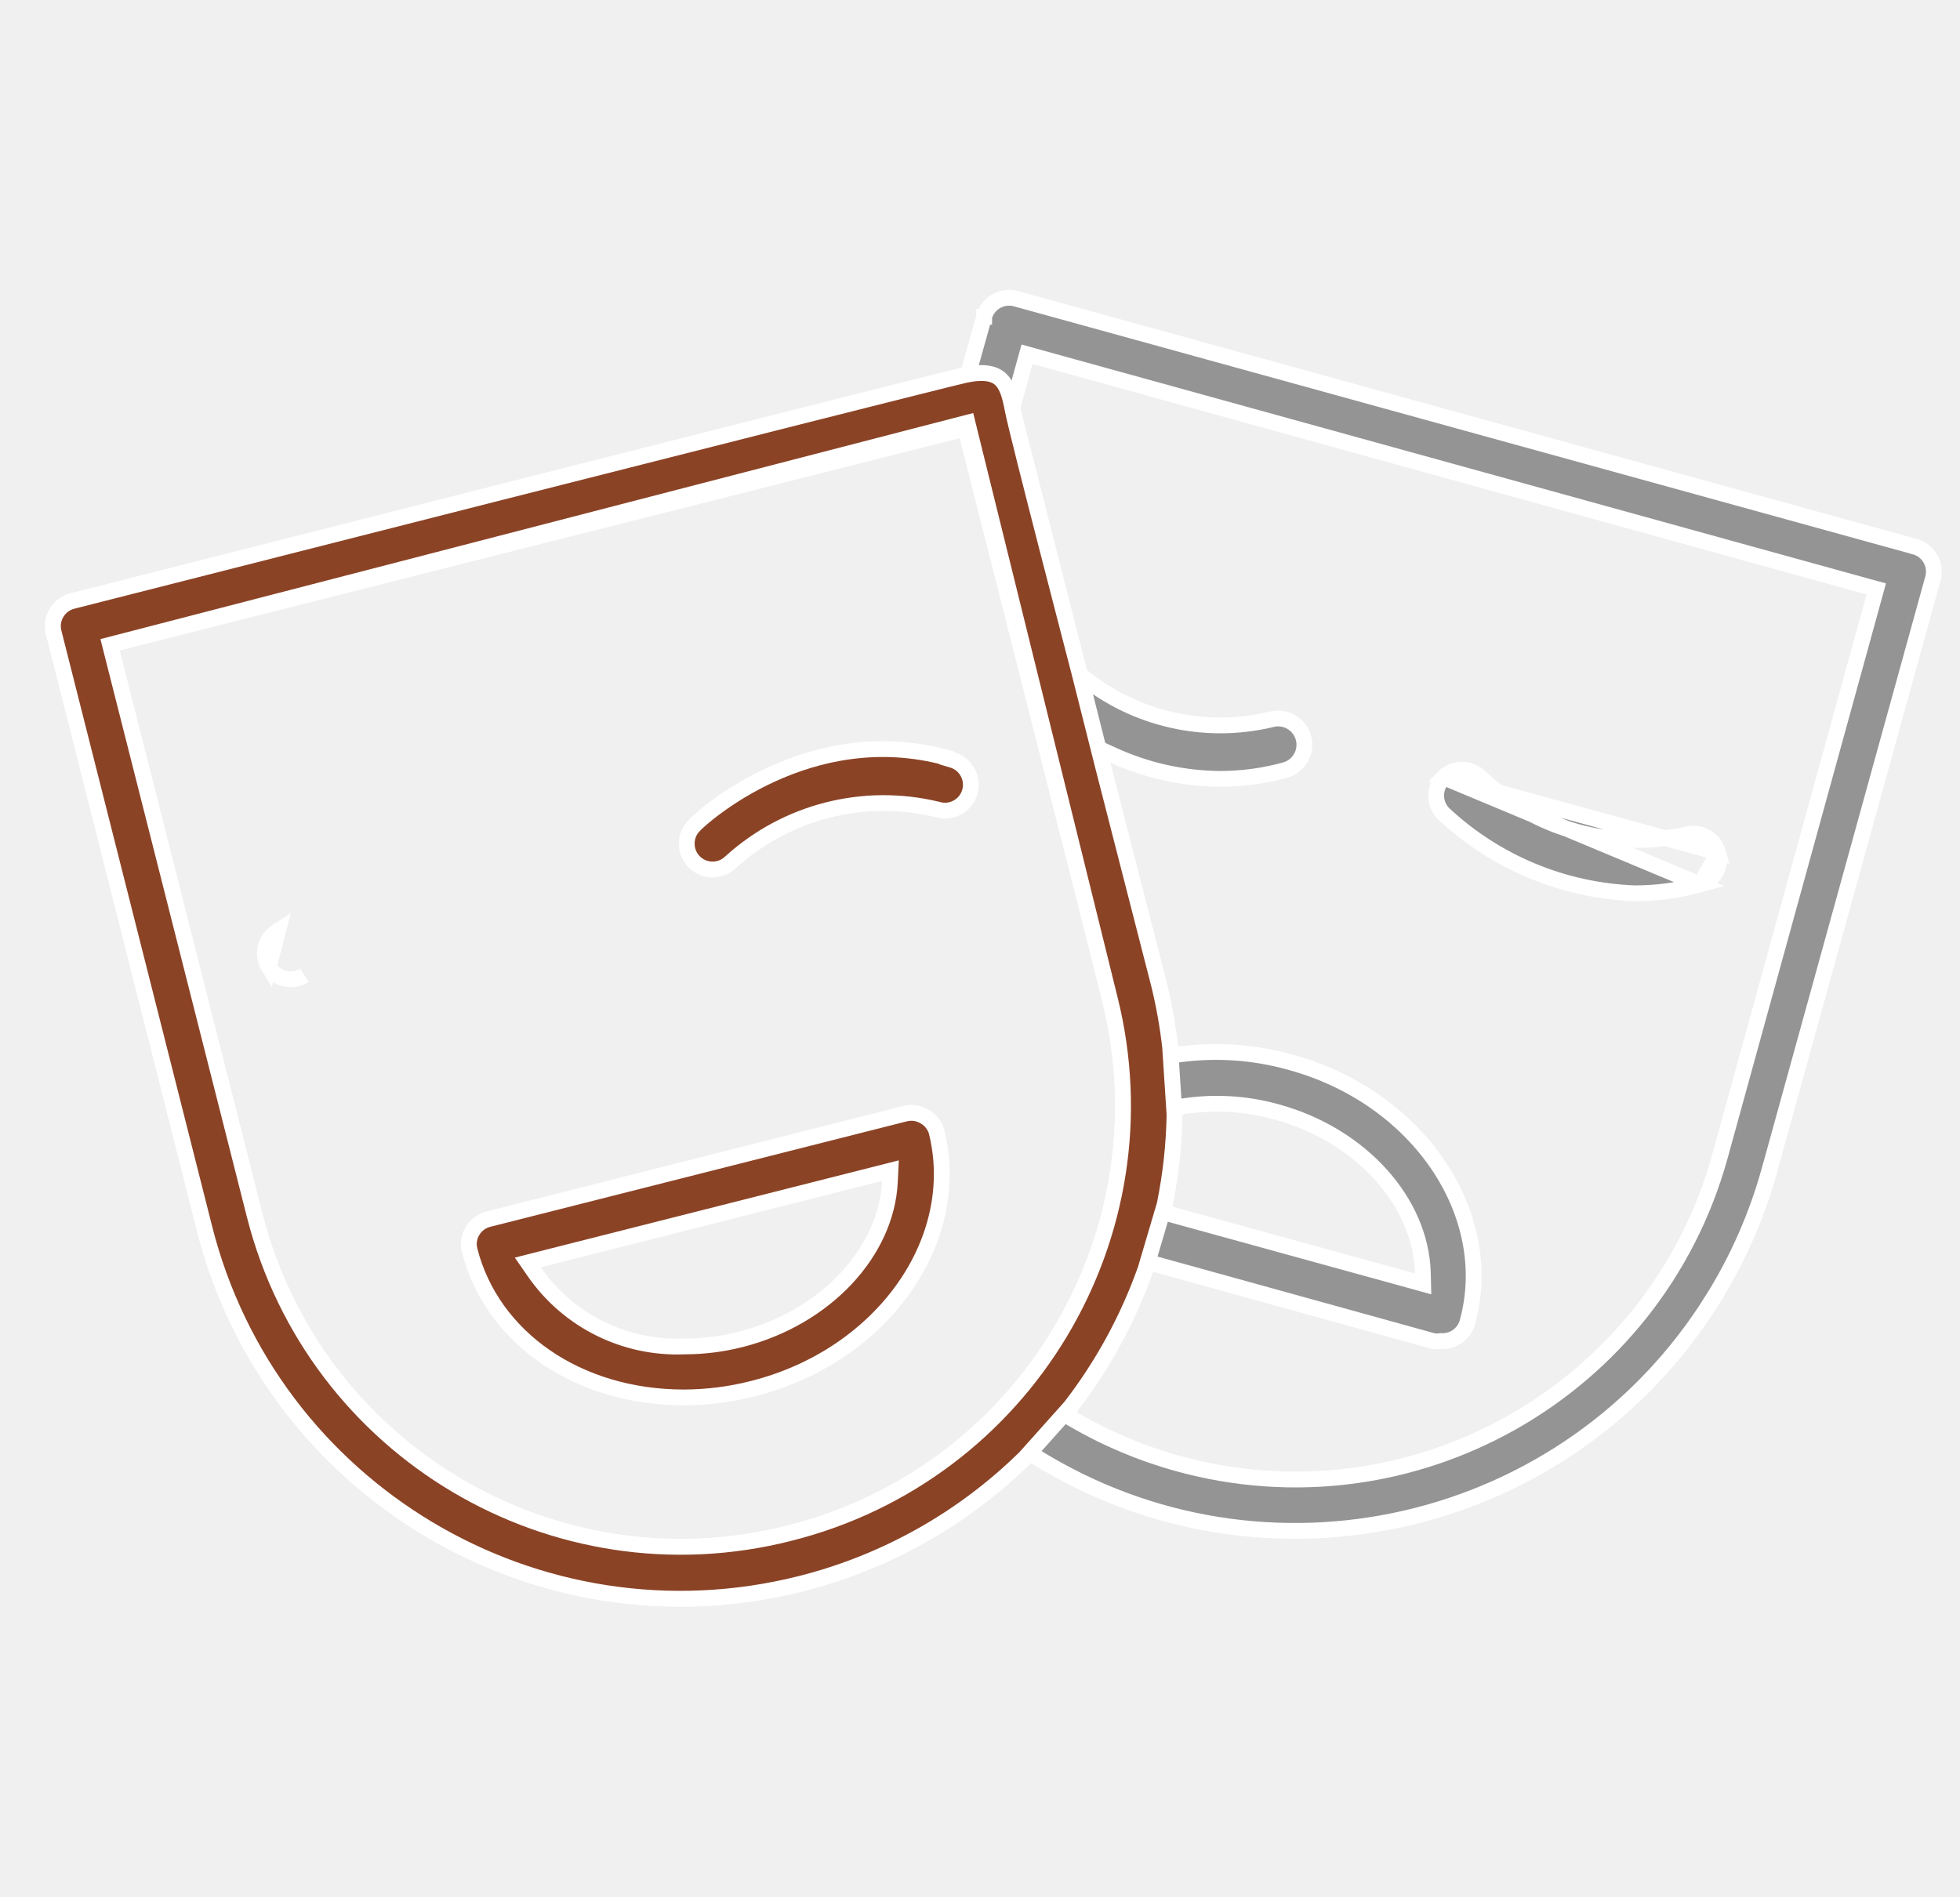
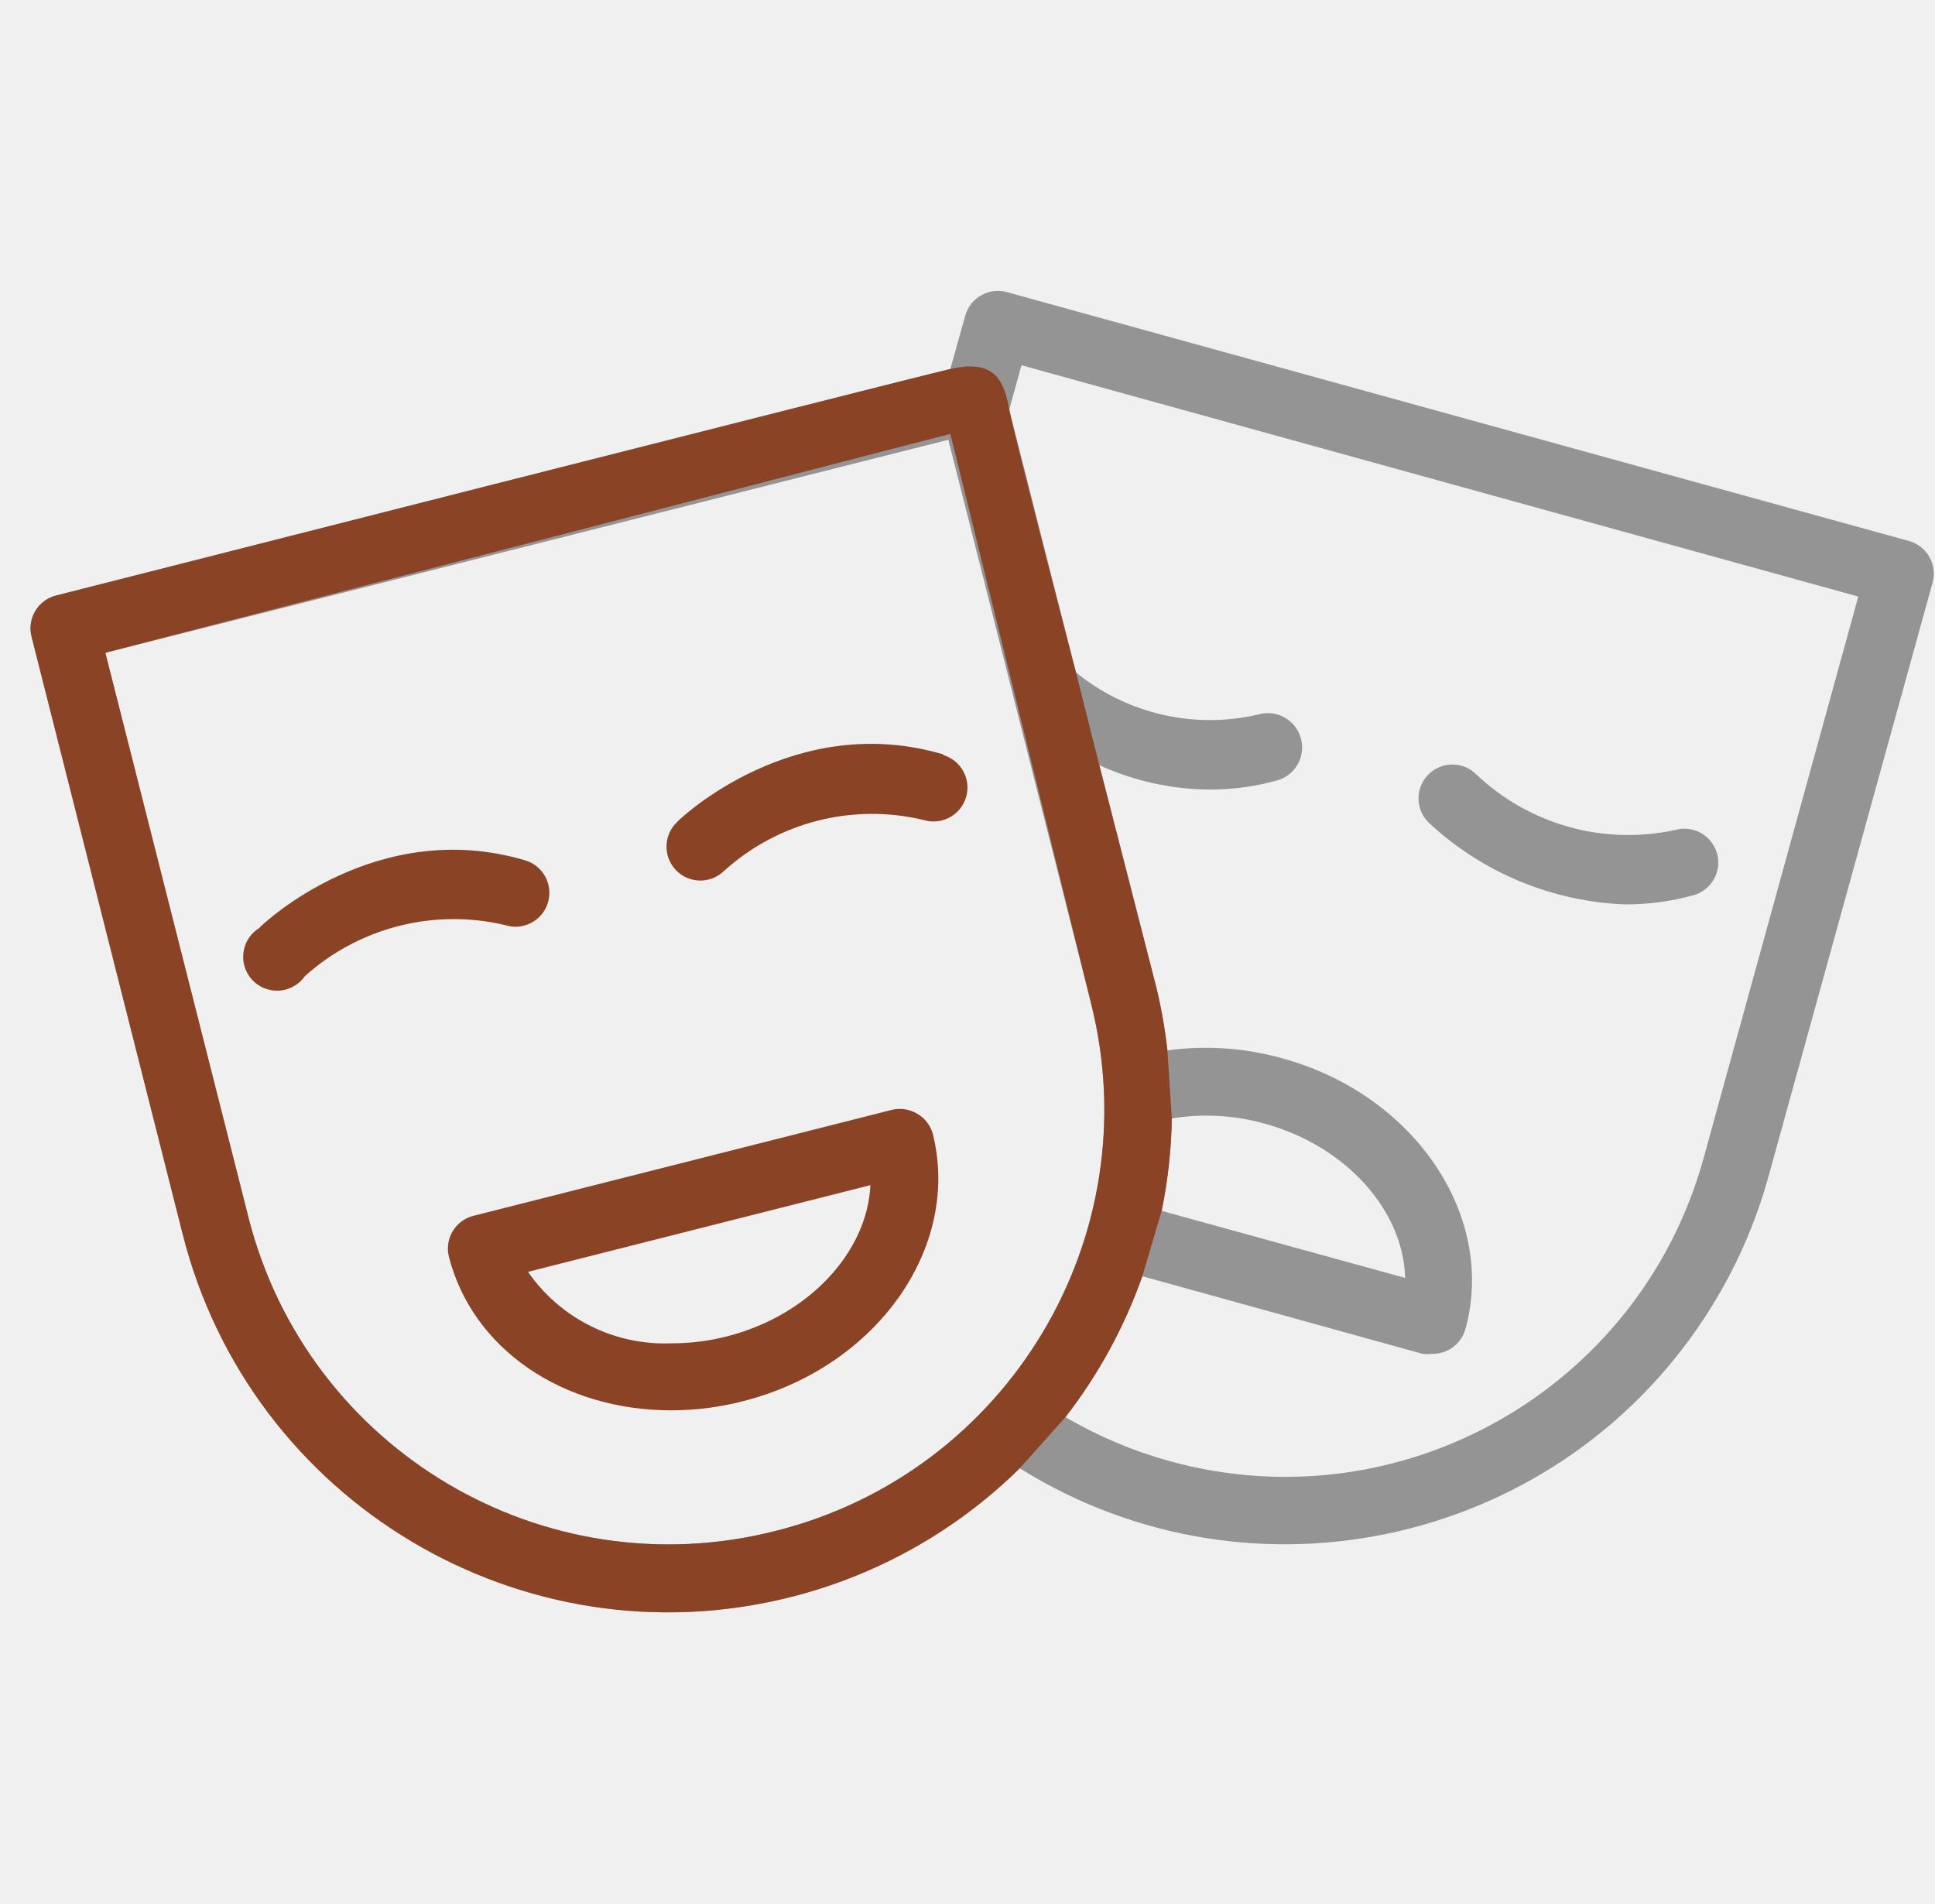
- <svg xmlns="http://www.w3.org/2000/svg" width="62" height="60" viewBox="0 0 62 60" fill="none">
-   <g clip-path="url(#clip0)">
-     <path d="M8.502 30.597C8.263 30.214 8.38 29.71 8.763 29.471L8.794 29.451L8.502 30.597ZM8.502 30.597C8.502 30.597 8.502 30.597 8.502 30.597M8.502 30.597C8.502 30.597 8.502 30.597 8.502 30.597M8.502 30.597C8.741 30.98 9.246 31.097 9.629 30.858" fill="#8B4326" stroke="white" stroke-width="0.5" />
-     <path d="M24.415 24.496C25.836 23.846 27.766 23.38 29.946 23.97V23.989L30.125 24.042C30.559 24.171 30.806 24.627 30.677 25.061C30.548 25.494 30.092 25.741 29.659 25.613L29.659 25.612L29.646 25.609C27.325 25.048 24.877 25.673 23.11 27.279L23.11 27.279L23.105 27.283C22.778 27.595 22.26 27.582 21.948 27.255C21.637 26.927 21.649 26.409 21.977 26.098L21.985 26.09L21.993 26.081C21.992 26.081 21.992 26.081 21.993 26.081C21.994 26.08 21.997 26.076 22.005 26.068C22.014 26.059 22.027 26.047 22.044 26.031C22.076 26 22.122 25.959 22.181 25.908C22.297 25.808 22.463 25.672 22.672 25.519C23.091 25.211 23.684 24.83 24.415 24.496Z" fill="#8B4326" stroke="white" stroke-width="0.5" />
-     <path d="M29.246 35.324L29.246 35.324L29.25 35.326C29.43 35.429 29.563 35.597 29.624 35.795C30.485 39.223 27.933 42.888 23.825 43.931L23.824 43.931C23.108 44.115 22.373 44.209 21.633 44.211C18.267 44.211 15.559 42.316 14.853 39.549C14.852 39.548 14.852 39.546 14.852 39.545C14.751 39.105 15.026 38.667 15.466 38.566L15.466 38.566L15.471 38.565L28.624 35.234L28.625 35.233C28.835 35.18 29.059 35.212 29.246 35.324ZM23.424 42.376L23.425 42.376C26.118 41.694 28.048 39.603 28.15 37.373L28.166 37.036L27.839 37.119L17.046 39.852L16.696 39.941L16.901 40.237C17.974 41.786 19.767 42.677 21.65 42.597C22.248 42.597 22.844 42.523 23.424 42.376Z" fill="#8B4326" stroke="white" stroke-width="0.5" />
-     <path d="M31.131 10.023L31.131 10.021L31.132 10.021C31.132 10.021 31.132 10.021 31.132 10.02C31.252 9.585 31.702 9.33 32.137 9.45C32.137 9.45 32.137 9.45 32.137 9.45L60.577 17.296L60.578 17.297L60.583 17.298C60.583 17.298 60.583 17.298 60.584 17.298C61.017 17.424 61.267 17.877 61.142 18.31L61.141 18.313L55.974 37.018C55.973 37.018 55.973 37.018 55.973 37.018C55.575 38.459 54.971 39.835 54.18 41.103L54.392 41.236L54.18 41.103C49.633 48.396 40.034 50.622 32.741 46.075L32.574 45.971L32.434 46.109C30.462 48.051 28.006 49.431 25.322 50.106C16.999 52.2 8.554 47.151 6.46 38.828L6.46 38.827L1.698 20.006C1.698 20.006 1.698 20.006 1.698 20.005C1.59 19.57 1.852 19.129 2.286 19.017C2.287 19.017 2.287 19.017 2.287 19.017L30.482 11.874L30.622 11.839L30.661 11.7L31.131 10.023ZM8.055 38.451L8.055 38.451C9.951 45.899 17.525 50.4 24.973 48.505C32.44 46.629 36.974 39.058 35.104 31.589L35.104 31.589L30.599 13.802L30.537 13.56L30.295 13.621L3.722 20.336L3.479 20.398L3.541 20.64L8.046 38.416L8.046 38.416L8.055 38.451ZM54.406 36.585L54.406 36.585L59.285 18.873L59.351 18.632L59.11 18.566L32.729 11.274L32.488 11.207L32.421 11.448L32.037 12.847L32.02 12.911L32.036 12.975L34.139 21.259L34.159 21.34L34.224 21.392C35.892 22.752 38.098 23.259 40.193 22.765L40.193 22.765L40.204 22.762C40.646 22.638 41.105 22.895 41.23 23.337L41.23 23.337C41.354 23.779 41.098 24.238 40.656 24.363C39.983 24.549 39.287 24.642 38.589 24.642C37.427 24.632 36.279 24.378 35.222 23.896L34.746 23.679L34.876 24.185L36.669 31.175C36.669 31.176 36.669 31.176 36.669 31.177C36.827 31.823 36.942 32.479 37.016 33.14L37.044 33.395L37.298 33.36C38.468 33.202 39.657 33.283 40.795 33.599L40.797 33.6C44.884 34.705 47.354 38.434 46.418 41.833C46.316 42.196 45.978 42.443 45.601 42.429L45.579 42.428L45.558 42.431C45.49 42.44 45.421 42.441 45.353 42.433L36.541 39.993L36.316 39.931L36.238 40.15C35.681 41.725 34.876 43.201 33.853 44.522L33.679 44.747L33.924 44.891C34.969 45.503 36.089 45.977 37.256 46.3C44.675 48.353 52.352 44.004 54.406 36.585ZM36.838 38.123L36.791 38.352L37.016 38.414L44.692 40.528L45.017 40.618L45.009 40.281C44.952 38.04 43.066 35.914 40.384 35.178C39.401 34.904 38.37 34.847 37.362 35.012L37.156 35.046L37.153 35.255C37.138 36.218 37.032 37.179 36.838 38.123Z" fill="#949494" stroke="white" stroke-width="0.5" />
-     <path d="M34.138 21.256L34.139 21.259L34.139 21.26L34.139 21.261L34.139 21.261L34.876 24.184L34.876 24.186L36.669 31.176C36.669 31.176 36.669 31.177 36.669 31.177C36.826 31.822 36.941 32.475 37.015 33.135L37.153 35.265C37.137 36.222 37.032 37.175 36.84 38.113L36.236 40.157C35.68 41.727 34.877 43.198 33.858 44.515L32.428 46.115C30.457 48.054 28.004 49.432 25.322 50.107C16.999 52.201 8.554 47.151 6.46 38.828L6.46 38.827L1.698 20.006C1.698 20.006 1.698 20.006 1.698 20.006C1.59 19.57 1.853 19.129 2.287 19.017L2.287 19.017L2.291 19.016L2.305 19.012L2.363 18.997L2.586 18.941L3.437 18.724L6.482 17.95C9.009 17.307 12.394 16.446 15.825 15.575C22.69 13.832 29.735 12.048 30.477 11.876C31.181 11.713 31.501 11.844 31.673 12.02C31.871 12.221 31.954 12.549 32.033 12.96C32.111 13.369 32.64 15.452 33.145 17.417C33.398 18.403 33.647 19.364 33.832 20.078C33.925 20.436 34.002 20.731 34.055 20.938L34.117 21.177L34.134 21.24L34.138 21.256ZM8.055 38.451L8.055 38.451C9.951 45.899 17.525 50.4 24.973 48.505C32.44 46.629 36.974 39.058 35.104 31.59L30.663 13.618L30.603 13.373L30.358 13.436L3.721 20.337L3.48 20.399L3.541 20.64L8.046 38.416L8.046 38.416L8.055 38.451Z" fill="#8B4326" stroke="white" stroke-width="0.5" />
-     <path d="M54.35 26.976L54.35 26.976C54.231 26.54 53.78 26.284 53.344 26.404L53.332 26.407L53.332 26.407C50.997 26.919 48.561 26.239 46.828 24.593L46.824 24.589L46.825 24.589C46.504 24.271 45.986 24.273 45.667 24.593L54.35 26.976ZM54.35 26.976C54.47 27.412 54.214 27.862 53.778 27.982L53.778 27.982M54.35 26.976L53.778 27.982M53.778 27.982C53.105 28.168 52.411 28.262 51.714 28.262C49.462 28.179 47.316 27.286 45.669 25.748C45.351 25.429 45.35 24.913 45.667 24.593L53.778 27.982Z" fill="#949494" stroke="white" stroke-width="0.5" />
-   </g>
-   <defs>
-     <clipPath id="clip0">
-       <rect x="0.462" width="61" height="60" fill="white" />
-     </clipPath>
-   </defs>
+ <svg xmlns="http://www.w3.org/2000/svg" width="61" height="60" viewBox="0 0 61 60" fill="none">
+   <path d="M16.56 27.124C11.905 25.736 8.318 29.088 8.168 29.259C7.668 29.571 7.516 30.23 7.828 30.73C8.14 31.23 8.799 31.382 9.299 31.07C9.422 30.994 9.527 30.893 9.61 30.775C11.322 29.236 13.679 28.634 15.919 29.163C16.48 29.346 17.083 29.04 17.266 28.479C17.269 28.469 17.272 28.458 17.275 28.448C17.441 27.885 17.122 27.293 16.56 27.124Z" fill="#8B4326" />
+   <path d="M29.734 23.803V23.782C25.079 22.404 21.492 25.746 21.343 25.917C20.915 26.324 20.898 27 21.305 27.428C21.712 27.855 22.389 27.872 22.816 27.465C24.522 25.915 26.885 25.311 29.126 25.853C29.692 26.021 30.287 25.698 30.455 25.132C30.623 24.566 30.3 23.971 29.734 23.803Z" fill="#8B4326" />
+   <path d="M29.403 35.728C29.325 35.467 29.149 35.245 28.912 35.109C28.668 34.964 28.376 34.921 28.101 34.992L14.948 38.323C14.373 38.455 14.014 39.028 14.147 39.603C14.147 39.603 14.147 39.604 14.147 39.604C14.883 42.508 17.713 44.462 21.172 44.462C21.932 44.46 22.689 44.363 23.424 44.173C27.631 43.106 30.311 39.326 29.403 35.728ZM22.901 42.134C22.339 42.276 21.762 42.348 21.183 42.348C19.384 42.426 17.67 41.575 16.645 40.095L27.439 37.362C27.343 39.455 25.517 41.472 22.901 42.134Z" fill="#8B4326" />
+   <path d="M60.19 17.058L60.183 17.056L31.741 9.209C31.173 9.052 30.585 9.386 30.429 9.955L30.428 9.956L29.959 11.632L1.763 18.775C1.195 18.921 0.852 19.498 0.994 20.067L5.755 38.889C7.883 47.346 16.464 52.477 24.921 50.349C27.648 49.663 30.143 48.261 32.147 46.288C39.557 50.908 49.31 48.646 53.93 41.236C54.734 39.947 55.348 38.549 55.752 37.084L60.92 18.38C61.083 17.813 60.757 17.221 60.19 17.058ZM24.45 48.263C17.135 50.124 9.697 45.704 7.835 38.39C7.833 38.378 7.83 38.367 7.827 38.355L3.321 20.579L29.895 13.864L34.4 31.65C36.237 38.985 31.783 46.42 24.45 48.263ZM53.703 36.519C51.687 43.804 44.146 48.076 36.861 46.059C35.715 45.742 34.615 45.277 33.589 44.675C34.628 43.334 35.446 41.834 36.012 40.234L44.841 42.679C44.937 42.692 45.034 42.692 45.13 42.679C45.623 42.697 46.064 42.375 46.197 41.9C47.179 38.334 44.585 34.49 40.4 33.358C39.23 33.033 38.006 32.95 36.802 33.113C36.727 32.441 36.61 31.774 36.45 31.116L34.656 24.123C35.746 24.62 36.928 24.882 38.126 24.892C38.847 24.893 39.566 24.796 40.261 24.604C40.836 24.442 41.171 23.844 41.008 23.269C40.846 22.695 40.249 22.36 39.674 22.522C37.654 22.998 35.528 22.509 33.919 21.198L31.816 12.913L32.201 11.515L58.582 18.807L53.703 36.519ZM36.621 38.173C36.818 37.214 36.925 36.238 36.941 35.259C37.913 35.1 38.907 35.155 39.855 35.419C42.461 36.134 44.243 38.184 44.297 40.287L36.621 38.173Z" fill="#949494" />
+   <path fill-rule="evenodd" clip-rule="evenodd" d="M29.959 11.632C28.468 11.977 1.763 18.775 1.763 18.775C1.195 18.921 0.852 19.498 0.994 20.067L5.755 38.889C7.883 47.346 16.464 52.477 24.921 50.349C27.648 49.663 30.143 48.261 32.147 46.288L33.589 44.675C34.628 43.334 35.446 41.834 36.012 40.234L36.621 38.173C36.818 37.214 36.925 36.238 36.941 35.259L36.802 33.113C36.727 32.441 36.61 31.774 36.45 31.116L34.656 24.123L33.919 21.198C33.919 21.198 31.968 13.711 31.816 12.913C31.664 12.116 31.45 11.287 29.959 11.632ZM24.45 48.263C17.135 50.124 9.697 45.704 7.835 38.39L7.827 38.355L3.321 20.579L29.959 13.678L34.4 31.65C36.237 38.985 31.783 46.42 24.45 48.263Z" fill="#8B4326" />
+   <path d="M54.13 26.91C53.973 26.341 53.385 26.006 52.816 26.163C50.563 26.657 48.211 26.001 46.539 24.412C46.12 23.996 45.444 23.998 45.028 24.417C44.612 24.836 44.615 25.512 45.033 25.928C46.725 27.51 48.932 28.427 51.247 28.512C51.968 28.512 52.687 28.415 53.382 28.223C53.951 28.067 54.286 27.479 54.13 26.91Z" fill="#949494" />
</svg>
